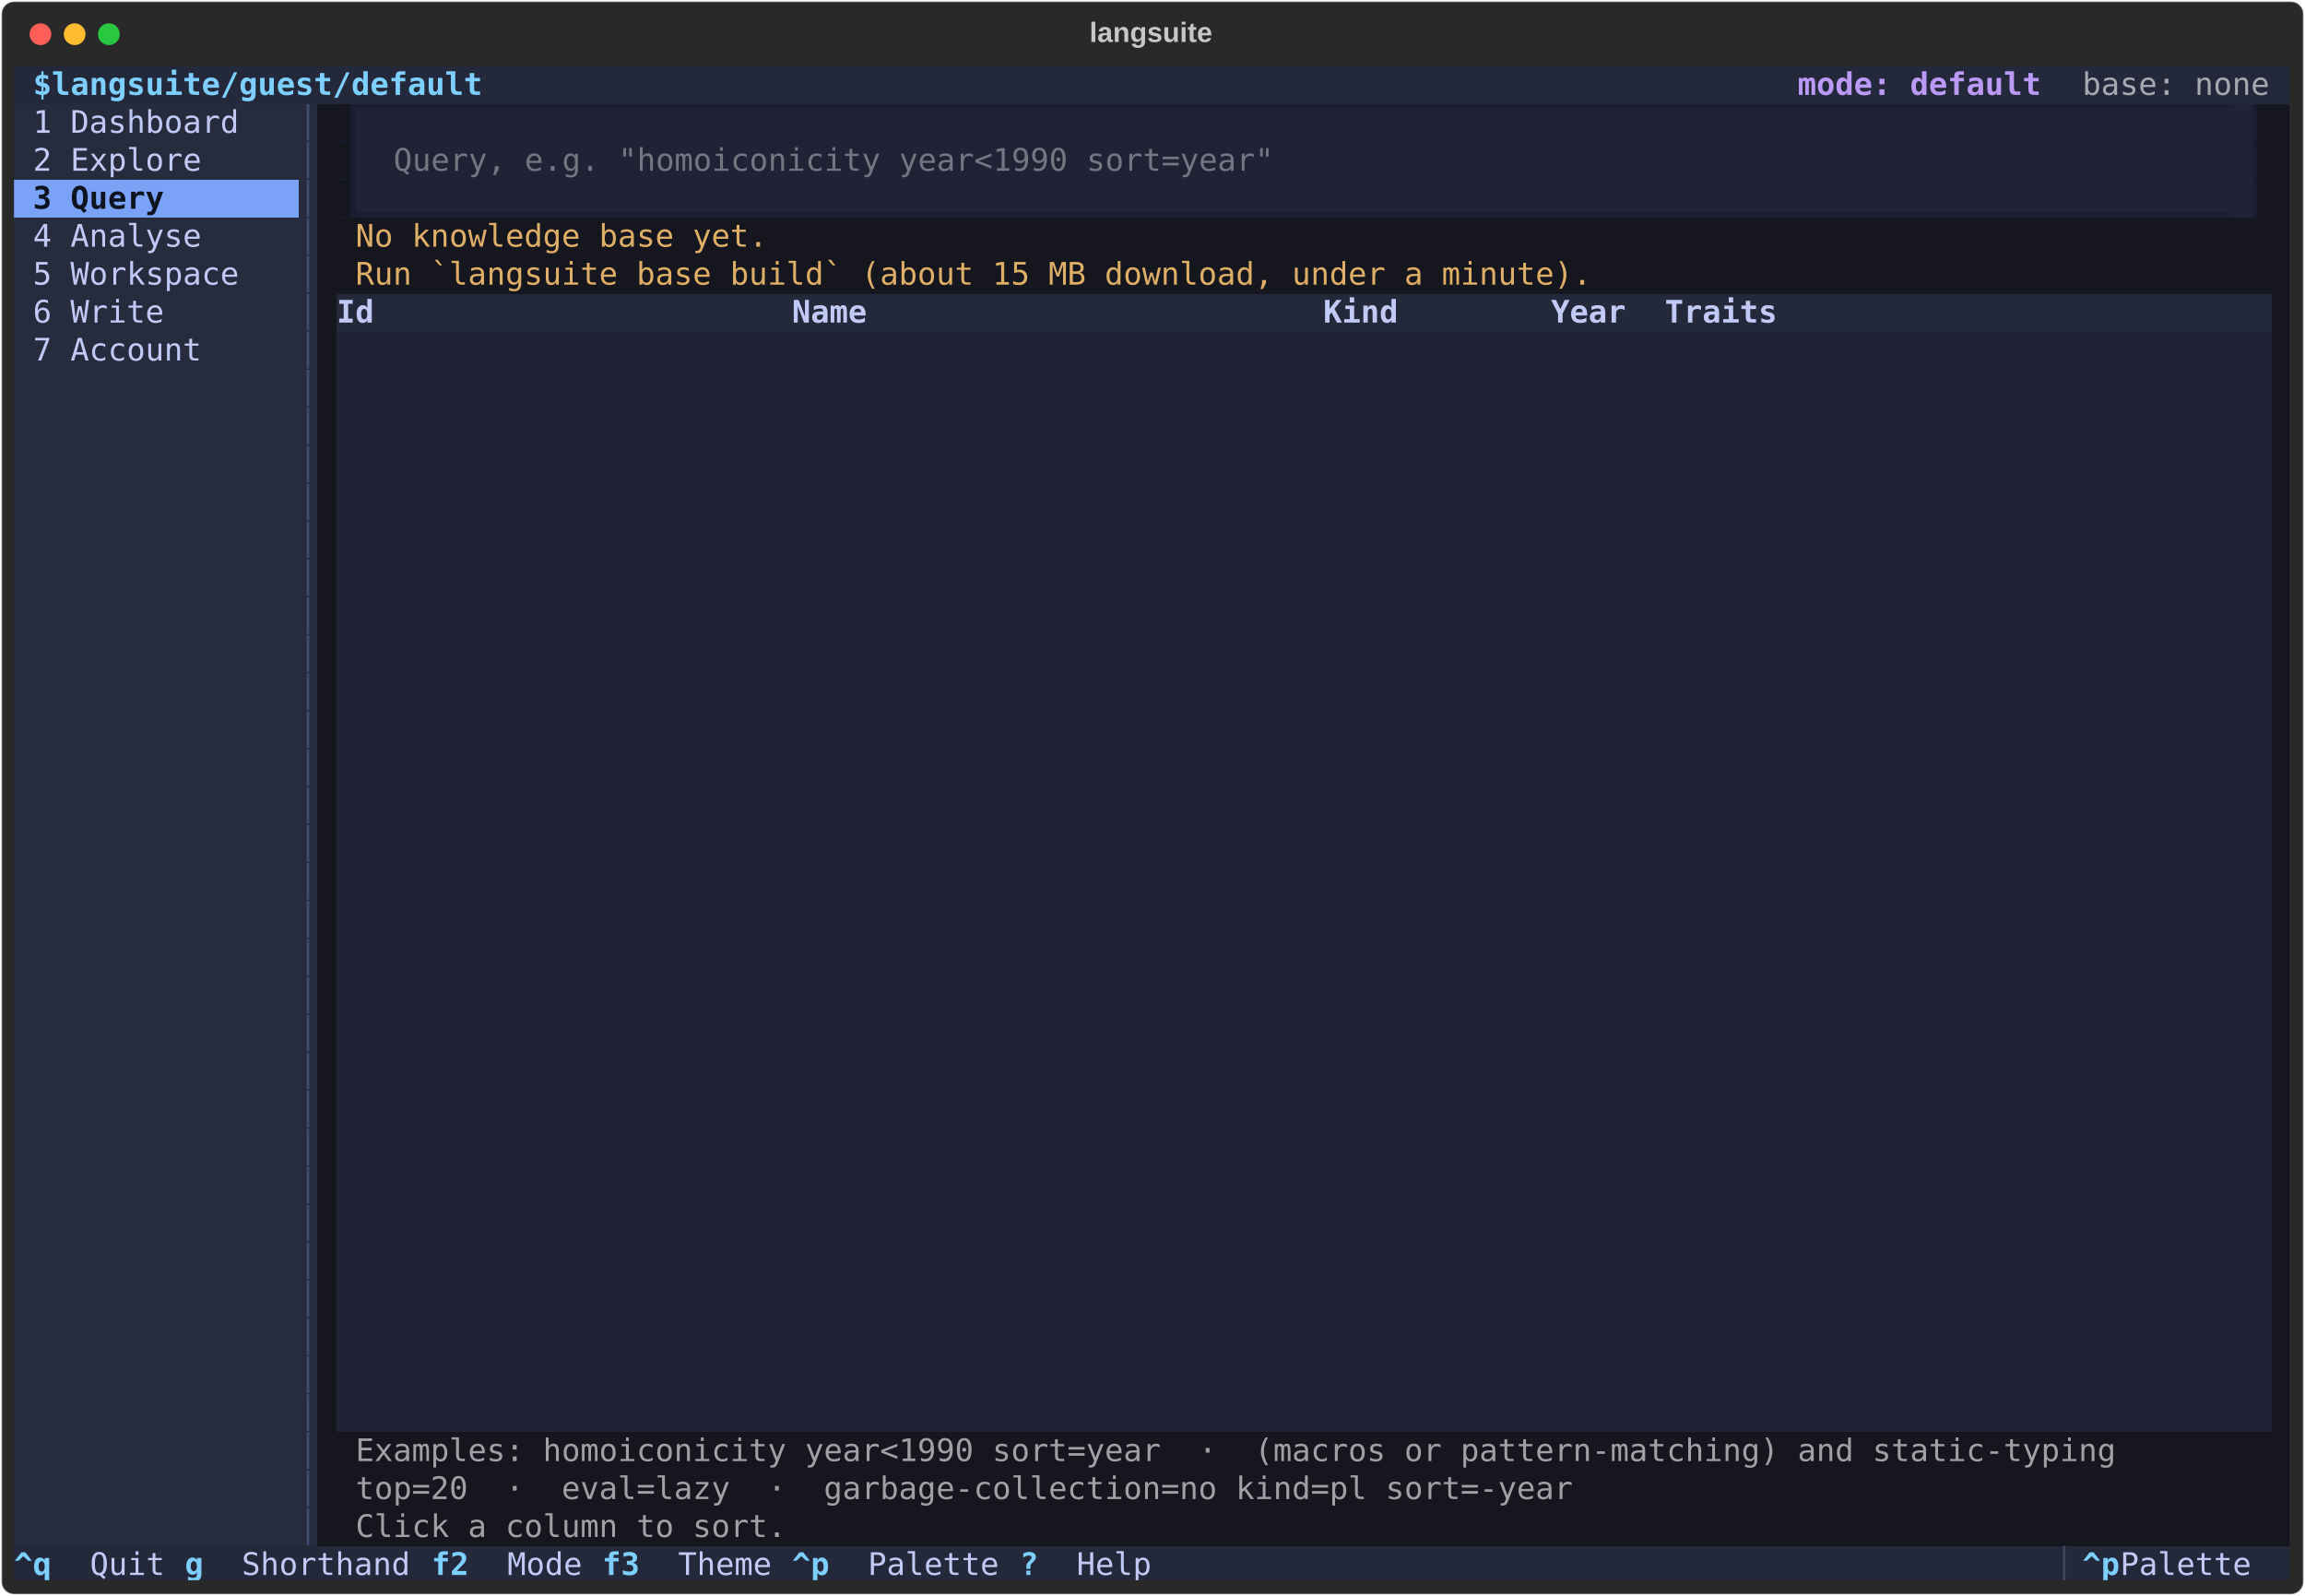
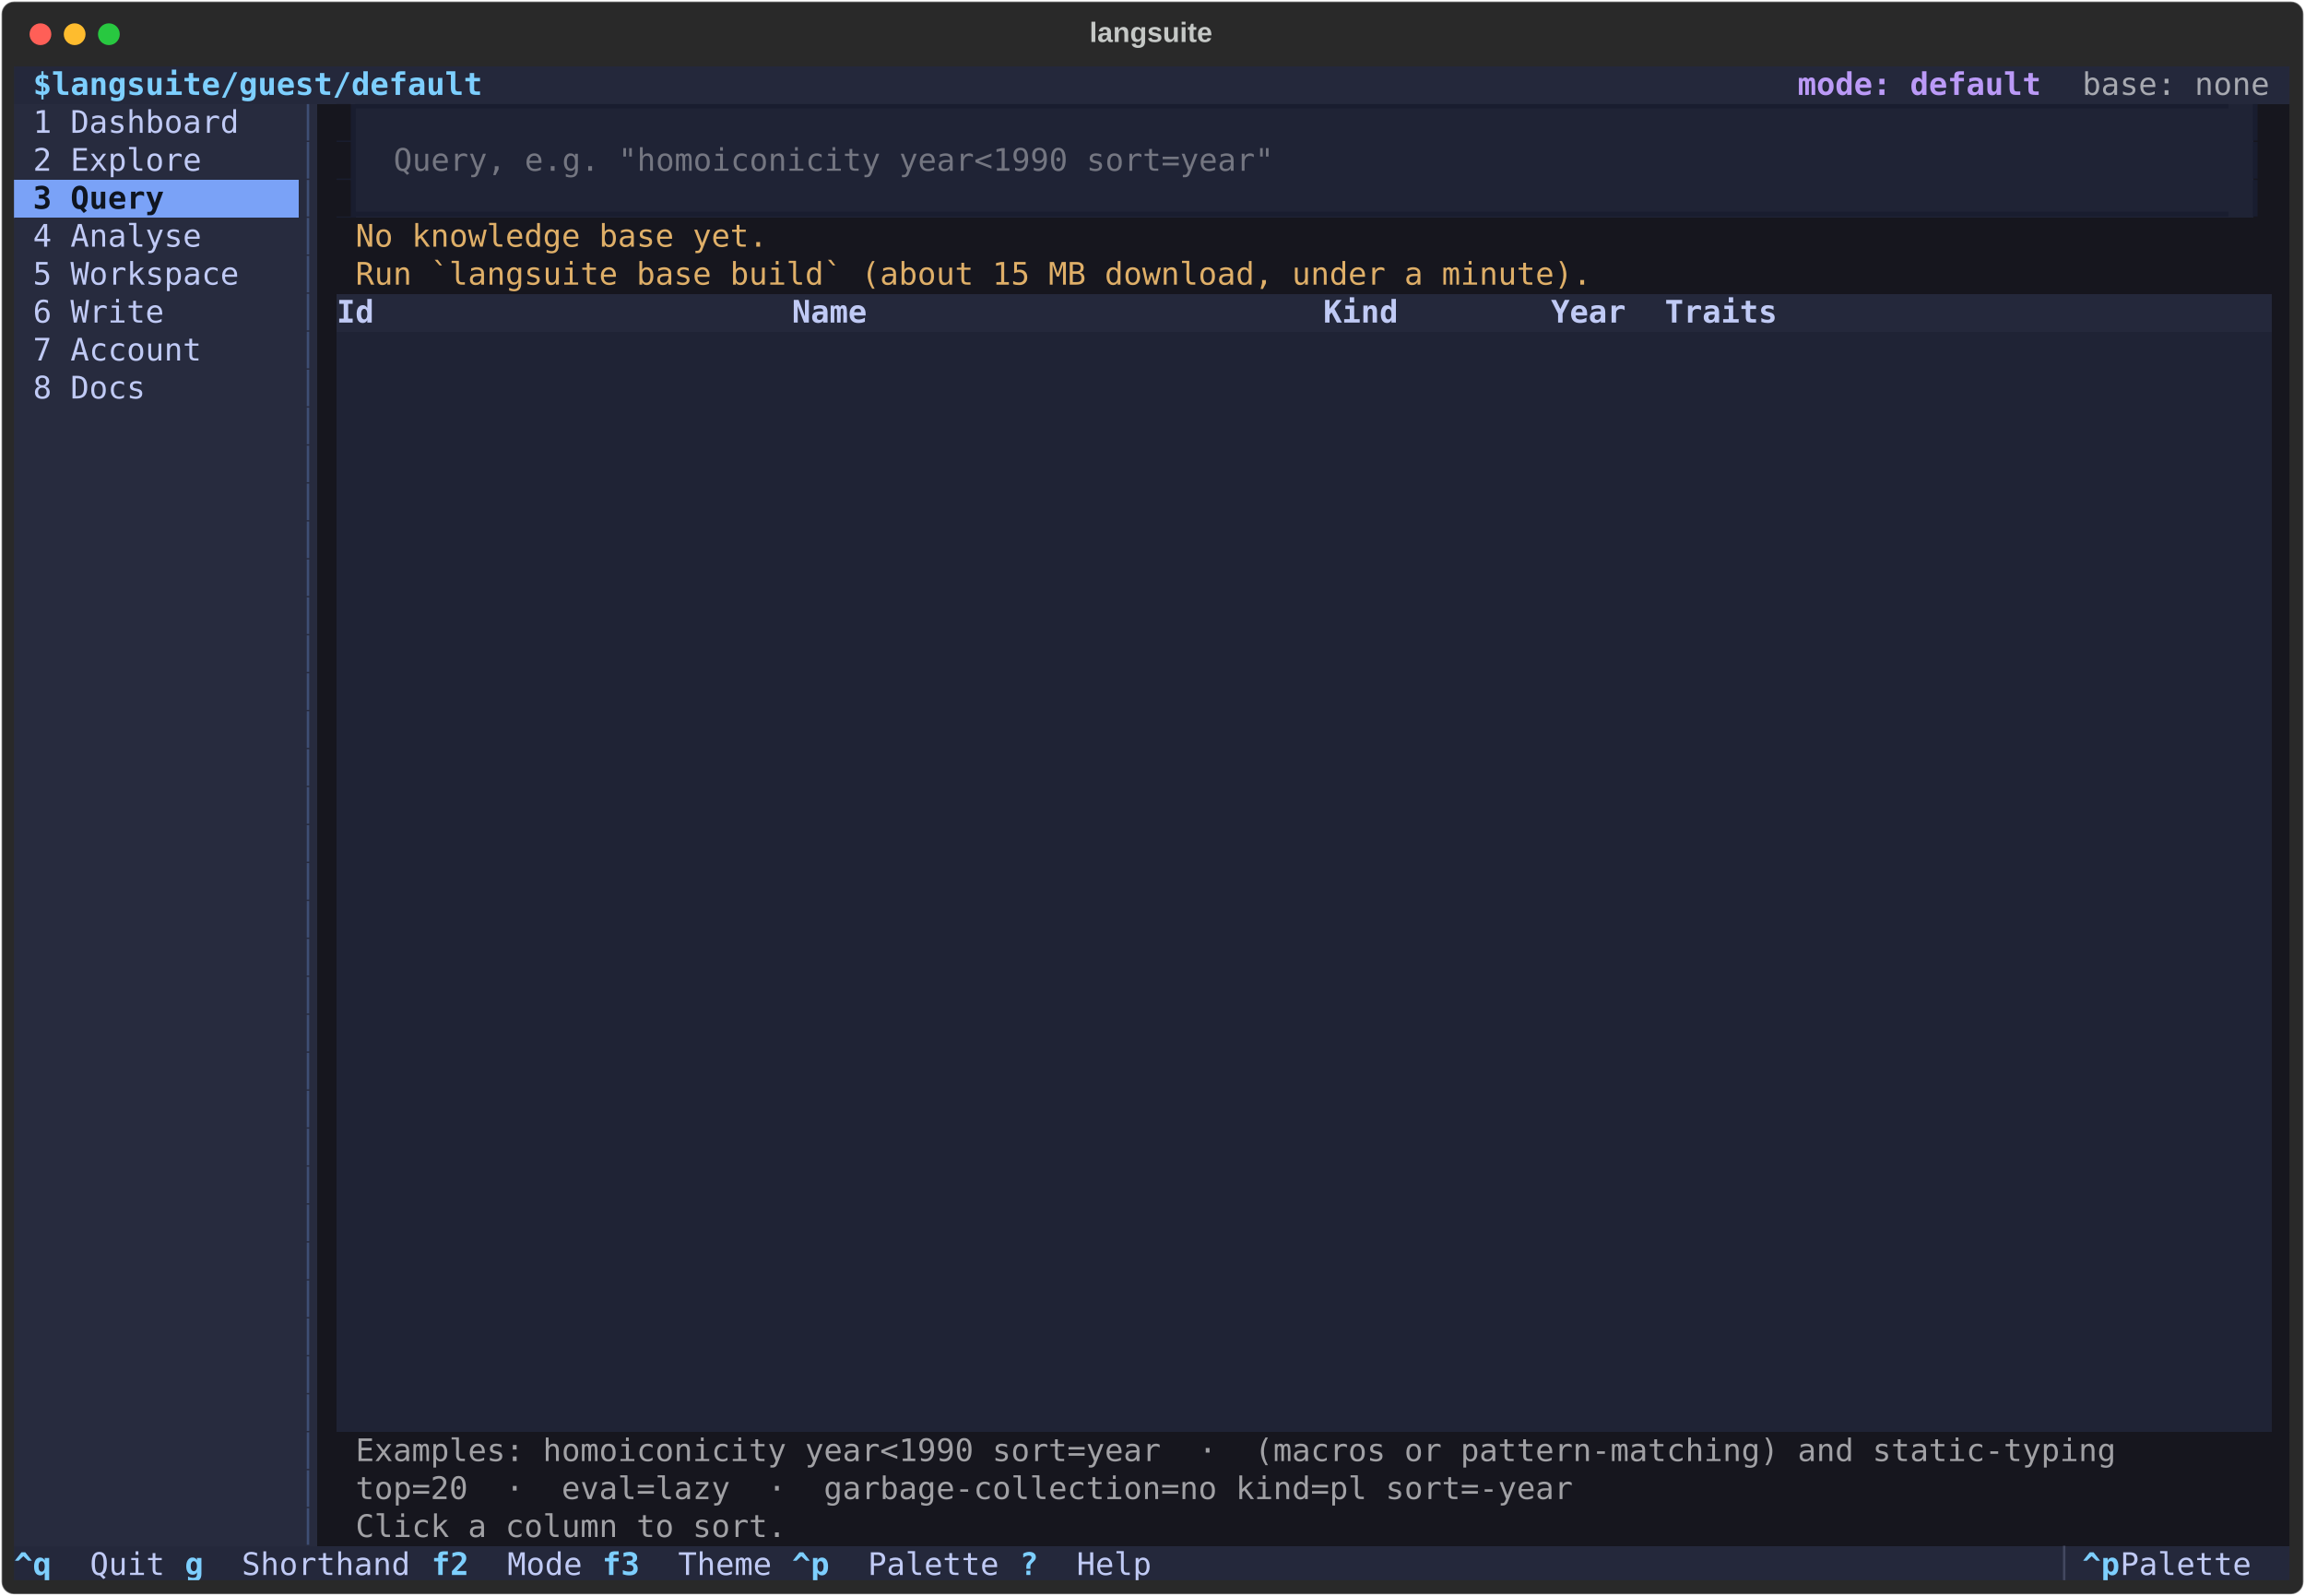
<svg xmlns="http://www.w3.org/2000/svg" class="rich-terminal" viewBox="0 0 1482 1026.0">
  <style>

    @font-face {
        font-family: "Fira Code";
        src: local("FiraCode-Regular"),
                url("https://cdnjs.cloudflare.com/ajax/libs/firacode/6.2.0/woff2/FiraCode-Regular.woff2") format("woff2"),
                url("https://cdnjs.cloudflare.com/ajax/libs/firacode/6.2.0/woff/FiraCode-Regular.woff") format("woff");
        font-style: normal;
        font-weight: 400;
    }
    @font-face {
        font-family: "Fira Code";
        src: local("FiraCode-Bold"),
                url("https://cdnjs.cloudflare.com/ajax/libs/firacode/6.2.0/woff2/FiraCode-Bold.woff2") format("woff2"),
                url("https://cdnjs.cloudflare.com/ajax/libs/firacode/6.2.0/woff/FiraCode-Bold.woff") format("woff");
        font-style: bold;
        font-weight: 700;
    }

    .terminal-matrix {
        font-family: Fira Code, monospace;
        font-size: 20px;
        line-height: 24.4px;
        font-variant-east-asian: full-width;
    }

    .terminal-title {
        font-size: 18px;
        font-weight: bold;
        font-family: arial;
    }

    .terminal-r1 { fill: #c5c8c6 }
.terminal-r2 { fill: #7dcfff;font-weight: bold }
.terminal-r3 { fill: #bb9af7;font-weight: bold }
.terminal-r4 { fill: #a7a9b0 }
.terminal-r5 { fill: #c0caf5 }
.terminal-r6 { fill: #3e4e74 }
.terminal-r7 { fill: #16161e }
.terminal-r8 { fill: #191d2f }
.terminal-r9 { fill: #747681 }
.terminal-r10 { fill: #0f1520;font-weight: bold }
.terminal-r11 { fill: #dfaf68 }
.terminal-r12 { fill: #c0caf5;font-weight: bold }
.terminal-r13 { fill: #a1a1a5 }
.terminal-r14 { fill: #434860 }
    </style>
  <defs>
    <clipPath id="terminal-clip-terminal">
      <rect x="0" y="0" width="1463.0" height="975.0" />
    </clipPath>
    <clipPath id="terminal-line-0">
      <rect x="0" y="1.5" width="1464" height="24.65" />
    </clipPath>
    <clipPath id="terminal-line-1">
      <rect x="0" y="25.9" width="1464" height="24.65" />
    </clipPath>
    <clipPath id="terminal-line-2">
      <rect x="0" y="50.3" width="1464" height="24.65" />
    </clipPath>
    <clipPath id="terminal-line-3">
      <rect x="0" y="74.7" width="1464" height="24.65" />
    </clipPath>
    <clipPath id="terminal-line-4">
      <rect x="0" y="99.1" width="1464" height="24.65" />
    </clipPath>
    <clipPath id="terminal-line-5">
      <rect x="0" y="123.5" width="1464" height="24.65" />
    </clipPath>
    <clipPath id="terminal-line-6">
      <rect x="0" y="147.9" width="1464" height="24.65" />
    </clipPath>
    <clipPath id="terminal-line-7">
      <rect x="0" y="172.3" width="1464" height="24.65" />
    </clipPath>
    <clipPath id="terminal-line-8">
      <rect x="0" y="196.7" width="1464" height="24.65" />
    </clipPath>
    <clipPath id="terminal-line-9">
      <rect x="0" y="221.1" width="1464" height="24.65" />
    </clipPath>
    <clipPath id="terminal-line-10">
      <rect x="0" y="245.5" width="1464" height="24.65" />
    </clipPath>
    <clipPath id="terminal-line-11">
      <rect x="0" y="269.9" width="1464" height="24.65" />
    </clipPath>
    <clipPath id="terminal-line-12">
      <rect x="0" y="294.3" width="1464" height="24.65" />
    </clipPath>
    <clipPath id="terminal-line-13">
      <rect x="0" y="318.7" width="1464" height="24.65" />
    </clipPath>
    <clipPath id="terminal-line-14">
      <rect x="0" y="343.1" width="1464" height="24.65" />
    </clipPath>
    <clipPath id="terminal-line-15">
      <rect x="0" y="367.5" width="1464" height="24.65" />
    </clipPath>
    <clipPath id="terminal-line-16">
      <rect x="0" y="391.9" width="1464" height="24.65" />
    </clipPath>
    <clipPath id="terminal-line-17">
      <rect x="0" y="416.3" width="1464" height="24.65" />
    </clipPath>
    <clipPath id="terminal-line-18">
      <rect x="0" y="440.7" width="1464" height="24.65" />
    </clipPath>
    <clipPath id="terminal-line-19">
      <rect x="0" y="465.1" width="1464" height="24.65" />
    </clipPath>
    <clipPath id="terminal-line-20">
      <rect x="0" y="489.5" width="1464" height="24.65" />
    </clipPath>
    <clipPath id="terminal-line-21">
      <rect x="0" y="513.9" width="1464" height="24.65" />
    </clipPath>
    <clipPath id="terminal-line-22">
      <rect x="0" y="538.3" width="1464" height="24.65" />
    </clipPath>
    <clipPath id="terminal-line-23">
      <rect x="0" y="562.7" width="1464" height="24.65" />
    </clipPath>
    <clipPath id="terminal-line-24">
      <rect x="0" y="587.1" width="1464" height="24.65" />
    </clipPath>
    <clipPath id="terminal-line-25">
      <rect x="0" y="611.5" width="1464" height="24.65" />
    </clipPath>
    <clipPath id="terminal-line-26">
      <rect x="0" y="635.9" width="1464" height="24.65" />
    </clipPath>
    <clipPath id="terminal-line-27">
      <rect x="0" y="660.3" width="1464" height="24.65" />
    </clipPath>
    <clipPath id="terminal-line-28">
      <rect x="0" y="684.7" width="1464" height="24.65" />
    </clipPath>
    <clipPath id="terminal-line-29">
      <rect x="0" y="709.1" width="1464" height="24.65" />
    </clipPath>
    <clipPath id="terminal-line-30">
      <rect x="0" y="733.5" width="1464" height="24.65" />
    </clipPath>
    <clipPath id="terminal-line-31">
      <rect x="0" y="757.9" width="1464" height="24.65" />
    </clipPath>
    <clipPath id="terminal-line-32">
      <rect x="0" y="782.3" width="1464" height="24.65" />
    </clipPath>
    <clipPath id="terminal-line-33">
      <rect x="0" y="806.7" width="1464" height="24.65" />
    </clipPath>
    <clipPath id="terminal-line-34">
      <rect x="0" y="831.1" width="1464" height="24.65" />
    </clipPath>
    <clipPath id="terminal-line-35">
      <rect x="0" y="855.5" width="1464" height="24.65" />
    </clipPath>
    <clipPath id="terminal-line-36">
      <rect x="0" y="879.9" width="1464" height="24.65" />
    </clipPath>
    <clipPath id="terminal-line-37">
      <rect x="0" y="904.3" width="1464" height="24.65" />
    </clipPath>
    <clipPath id="terminal-line-38">
      <rect x="0" y="928.7" width="1464" height="24.65" />
    </clipPath>
  </defs>
  <rect fill="#292929" stroke="rgba(255,255,255,0.35)" stroke-width="1" x="1" y="1" width="1480" height="1024" rx="8" />
  <text class="terminal-title" fill="#c5c8c6" text-anchor="middle" x="740" y="27">langsuite</text>
  <g transform="translate(26,22)">
    <circle cx="0" cy="0" r="7" fill="#ff5f57" />
    <circle cx="22" cy="0" r="7" fill="#febc2e" />
    <circle cx="44" cy="0" r="7" fill="#28c840" />
  </g>
  <g transform="translate(9, 41)" clip-path="url(#terminal-clip-terminal)">
    <rect fill="#24283b" x="0" y="1.5" width="12.2" height="24.65" shape-rendering="crispEdges" />
    <rect fill="#24283b" x="12.2" y="1.5" width="292.8" height="24.65" shape-rendering="crispEdges" />
    <rect fill="#24283b" x="305" y="1.5" width="841.8" height="24.65" shape-rendering="crispEdges" />
    <rect fill="#24283b" x="1146.8" y="1.5" width="158.6" height="24.65" shape-rendering="crispEdges" />
    <rect fill="#24283b" x="1305.4" y="1.5" width="24.4" height="24.65" shape-rendering="crispEdges" />
    <rect fill="#24283b" x="1329.8" y="1.5" width="122" height="24.65" shape-rendering="crispEdges" />
    <rect fill="#24283b" x="1451.8" y="1.5" width="12.2" height="24.65" shape-rendering="crispEdges" />
    <rect fill="#272b3e" x="0" y="25.9" width="12.2" height="24.65" shape-rendering="crispEdges" />
    <rect fill="#272b3e" x="12.2" y="25.9" width="134.2" height="24.65" shape-rendering="crispEdges" />
    <rect fill="#272b3e" x="146.4" y="25.9" width="36.6" height="24.65" shape-rendering="crispEdges" />
    <rect fill="#272b3e" x="183" y="25.9" width="12.2" height="24.65" shape-rendering="crispEdges" />
    <rect fill="#16161e" x="195.2" y="25.9" width="12.2" height="24.65" shape-rendering="crispEdges" />
    <rect fill="#191d2f" x="207.4" y="25.9" width="12.2" height="24.65" shape-rendering="crispEdges" />
    <rect fill="#1f2335" x="219.6" y="25.9" width="1220" height="24.65" shape-rendering="crispEdges" />
    <rect fill="#16161e" x="1439.6" y="25.9" width="12.2" height="24.65" shape-rendering="crispEdges" />
    <rect fill="#16161e" x="1451.8" y="25.9" width="12.2" height="24.65" shape-rendering="crispEdges" />
    <rect fill="#272b3e" x="0" y="50.3" width="12.2" height="24.65" shape-rendering="crispEdges" />
    <rect fill="#272b3e" x="12.2" y="50.3" width="109.8" height="24.65" shape-rendering="crispEdges" />
    <rect fill="#272b3e" x="122" y="50.3" width="61" height="24.65" shape-rendering="crispEdges" />
    <rect fill="#272b3e" x="183" y="50.3" width="12.2" height="24.65" shape-rendering="crispEdges" />
    <rect fill="#16161e" x="195.2" y="50.3" width="12.2" height="24.65" shape-rendering="crispEdges" />
    <rect fill="#191d2f" x="207.4" y="50.3" width="12.2" height="24.65" shape-rendering="crispEdges" />
    <rect fill="#1f2335" x="219.6" y="50.3" width="24.4" height="24.65" shape-rendering="crispEdges" />
    <rect fill="#1f2335" x="244" y="50.3" width="573.4" height="24.65" shape-rendering="crispEdges" />
    <rect fill="#1f2335" x="817.4" y="50.3" width="597.8" height="24.65" shape-rendering="crispEdges" />
    <rect fill="#1f2335" x="1415.2" y="50.3" width="24.4" height="24.65" shape-rendering="crispEdges" />
    <rect fill="#16161e" x="1439.6" y="50.3" width="12.2" height="24.65" shape-rendering="crispEdges" />
    <rect fill="#16161e" x="1451.8" y="50.3" width="12.2" height="24.65" shape-rendering="crispEdges" />
    <rect fill="#7aa2f7" x="0" y="74.7" width="12.2" height="24.65" shape-rendering="crispEdges" />
    <rect fill="#7aa2f7" x="12.2" y="74.7" width="85.4" height="24.65" shape-rendering="crispEdges" />
    <rect fill="#7aa2f7" x="97.6" y="74.7" width="85.4" height="24.65" shape-rendering="crispEdges" />
    <rect fill="#272b3e" x="183" y="74.7" width="12.2" height="24.65" shape-rendering="crispEdges" />
    <rect fill="#16161e" x="195.2" y="74.7" width="12.2" height="24.65" shape-rendering="crispEdges" />
    <rect fill="#191d2f" x="207.4" y="74.7" width="12.2" height="24.65" shape-rendering="crispEdges" />
    <rect fill="#1f2335" x="219.6" y="74.7" width="1220" height="24.65" shape-rendering="crispEdges" />
    <rect fill="#16161e" x="1439.6" y="74.7" width="12.2" height="24.65" shape-rendering="crispEdges" />
    <rect fill="#16161e" x="1451.8" y="74.7" width="12.2" height="24.65" shape-rendering="crispEdges" />
    <rect fill="#272b3e" x="0" y="99.1" width="12.2" height="24.65" shape-rendering="crispEdges" />
    <rect fill="#272b3e" x="12.2" y="99.1" width="109.8" height="24.65" shape-rendering="crispEdges" />
    <rect fill="#272b3e" x="122" y="99.1" width="61" height="24.65" shape-rendering="crispEdges" />
    <rect fill="#272b3e" x="183" y="99.1" width="12.2" height="24.65" shape-rendering="crispEdges" />
    <rect fill="#16161e" x="195.2" y="99.1" width="24.4" height="24.65" shape-rendering="crispEdges" />
    <rect fill="#16161e" x="219.6" y="99.1" width="268.4" height="24.65" shape-rendering="crispEdges" />
    <rect fill="#16161e" x="488" y="99.1" width="976" height="24.65" shape-rendering="crispEdges" />
    <rect fill="#272b3e" x="0" y="123.5" width="12.2" height="24.65" shape-rendering="crispEdges" />
    <rect fill="#272b3e" x="12.2" y="123.5" width="134.2" height="24.65" shape-rendering="crispEdges" />
    <rect fill="#272b3e" x="146.4" y="123.5" width="36.6" height="24.65" shape-rendering="crispEdges" />
    <rect fill="#272b3e" x="183" y="123.5" width="12.2" height="24.65" shape-rendering="crispEdges" />
    <rect fill="#16161e" x="195.2" y="123.5" width="24.4" height="24.65" shape-rendering="crispEdges" />
    <rect fill="#16161e" x="219.6" y="123.5" width="805.2" height="24.65" shape-rendering="crispEdges" />
    <rect fill="#16161e" x="1024.8" y="123.5" width="439.2" height="24.65" shape-rendering="crispEdges" />
    <rect fill="#272b3e" x="0" y="147.9" width="12.2" height="24.65" shape-rendering="crispEdges" />
    <rect fill="#272b3e" x="12.2" y="147.9" width="85.4" height="24.65" shape-rendering="crispEdges" />
    <rect fill="#272b3e" x="97.6" y="147.9" width="85.4" height="24.65" shape-rendering="crispEdges" />
    <rect fill="#272b3e" x="183" y="147.9" width="12.2" height="24.65" shape-rendering="crispEdges" />
    <rect fill="#16161e" x="195.2" y="147.9" width="12.2" height="24.65" shape-rendering="crispEdges" />
    <rect fill="#24283b" x="207.4" y="147.9" width="292.8" height="24.65" shape-rendering="crispEdges" />
    <rect fill="#24283b" x="500.2" y="147.9" width="341.6" height="24.65" shape-rendering="crispEdges" />
    <rect fill="#24283b" x="841.8" y="147.9" width="146.4" height="24.65" shape-rendering="crispEdges" />
    <rect fill="#24283b" x="988.2" y="147.9" width="73.2" height="24.65" shape-rendering="crispEdges" />
    <rect fill="#24283b" x="1061.4" y="147.9" width="97.6" height="24.65" shape-rendering="crispEdges" />
    <rect fill="#24283b" x="1159" y="147.9" width="292.8" height="24.65" shape-rendering="crispEdges" />
    <rect fill="#16161e" x="1451.8" y="147.9" width="12.2" height="24.65" shape-rendering="crispEdges" />
    <rect fill="#272b3e" x="0" y="172.3" width="12.2" height="24.65" shape-rendering="crispEdges" />
    <rect fill="#272b3e" x="12.2" y="172.3" width="109.8" height="24.65" shape-rendering="crispEdges" />
    <rect fill="#272b3e" x="122" y="172.3" width="61" height="24.65" shape-rendering="crispEdges" />
    <rect fill="#272b3e" x="183" y="172.3" width="12.2" height="24.65" shape-rendering="crispEdges" />
    <rect fill="#16161e" x="195.2" y="172.3" width="12.2" height="24.65" shape-rendering="crispEdges" />
    <rect fill="#1f2335" x="207.4" y="172.3" width="1244.4" height="24.65" shape-rendering="crispEdges" />
    <rect fill="#16161e" x="1451.8" y="172.3" width="12.2" height="24.65" shape-rendering="crispEdges" />
-     <rect fill="#272b3e" x="0" y="196.7" width="183" height="24.65" shape-rendering="crispEdges" />
+     <rect fill="#272b3e" x="0" y="196.7" width="12.2" height="24.65" shape-rendering="crispEdges" />
+     <rect fill="#272b3e" x="12.2" y="196.7" width="73.2" height="24.65" shape-rendering="crispEdges" />
+     <rect fill="#272b3e" x="85.4" y="196.7" width="97.6" height="24.65" shape-rendering="crispEdges" />
    <rect fill="#272b3e" x="183" y="196.7" width="12.2" height="24.65" shape-rendering="crispEdges" />
    <rect fill="#16161e" x="195.2" y="196.7" width="12.2" height="24.65" shape-rendering="crispEdges" />
    <rect fill="#1f2335" x="207.4" y="196.7" width="1244.4" height="24.65" shape-rendering="crispEdges" />
    <rect fill="#16161e" x="1451.8" y="196.7" width="12.2" height="24.65" shape-rendering="crispEdges" />
    <rect fill="#272b3e" x="0" y="221.1" width="183" height="24.65" shape-rendering="crispEdges" />
    <rect fill="#272b3e" x="183" y="221.1" width="12.2" height="24.65" shape-rendering="crispEdges" />
    <rect fill="#16161e" x="195.2" y="221.1" width="12.2" height="24.65" shape-rendering="crispEdges" />
    <rect fill="#1f2335" x="207.4" y="221.1" width="1244.4" height="24.65" shape-rendering="crispEdges" />
    <rect fill="#16161e" x="1451.8" y="221.1" width="12.2" height="24.65" shape-rendering="crispEdges" />
    <rect fill="#272b3e" x="0" y="245.5" width="183" height="24.65" shape-rendering="crispEdges" />
    <rect fill="#272b3e" x="183" y="245.5" width="12.2" height="24.65" shape-rendering="crispEdges" />
    <rect fill="#16161e" x="195.2" y="245.5" width="12.2" height="24.65" shape-rendering="crispEdges" />
    <rect fill="#1f2335" x="207.4" y="245.5" width="1244.4" height="24.65" shape-rendering="crispEdges" />
    <rect fill="#16161e" x="1451.8" y="245.5" width="12.2" height="24.65" shape-rendering="crispEdges" />
    <rect fill="#272b3e" x="0" y="269.9" width="183" height="24.65" shape-rendering="crispEdges" />
    <rect fill="#272b3e" x="183" y="269.9" width="12.2" height="24.65" shape-rendering="crispEdges" />
    <rect fill="#16161e" x="195.2" y="269.9" width="12.2" height="24.65" shape-rendering="crispEdges" />
    <rect fill="#1f2335" x="207.4" y="269.9" width="1244.4" height="24.65" shape-rendering="crispEdges" />
    <rect fill="#16161e" x="1451.8" y="269.9" width="12.2" height="24.65" shape-rendering="crispEdges" />
    <rect fill="#272b3e" x="0" y="294.3" width="183" height="24.65" shape-rendering="crispEdges" />
    <rect fill="#272b3e" x="183" y="294.3" width="12.2" height="24.65" shape-rendering="crispEdges" />
    <rect fill="#16161e" x="195.2" y="294.3" width="12.2" height="24.65" shape-rendering="crispEdges" />
    <rect fill="#1f2335" x="207.4" y="294.3" width="1244.4" height="24.65" shape-rendering="crispEdges" />
    <rect fill="#16161e" x="1451.8" y="294.3" width="12.2" height="24.65" shape-rendering="crispEdges" />
    <rect fill="#272b3e" x="0" y="318.7" width="183" height="24.65" shape-rendering="crispEdges" />
    <rect fill="#272b3e" x="183" y="318.7" width="12.2" height="24.65" shape-rendering="crispEdges" />
    <rect fill="#16161e" x="195.2" y="318.7" width="12.2" height="24.65" shape-rendering="crispEdges" />
    <rect fill="#1f2335" x="207.4" y="318.7" width="1244.4" height="24.65" shape-rendering="crispEdges" />
    <rect fill="#16161e" x="1451.8" y="318.7" width="12.2" height="24.65" shape-rendering="crispEdges" />
    <rect fill="#272b3e" x="0" y="343.1" width="183" height="24.65" shape-rendering="crispEdges" />
    <rect fill="#272b3e" x="183" y="343.1" width="12.2" height="24.65" shape-rendering="crispEdges" />
    <rect fill="#16161e" x="195.2" y="343.1" width="12.2" height="24.65" shape-rendering="crispEdges" />
    <rect fill="#1f2335" x="207.4" y="343.1" width="1244.4" height="24.65" shape-rendering="crispEdges" />
    <rect fill="#16161e" x="1451.8" y="343.1" width="12.2" height="24.65" shape-rendering="crispEdges" />
    <rect fill="#272b3e" x="0" y="367.5" width="183" height="24.65" shape-rendering="crispEdges" />
    <rect fill="#272b3e" x="183" y="367.5" width="12.2" height="24.65" shape-rendering="crispEdges" />
    <rect fill="#16161e" x="195.2" y="367.5" width="12.2" height="24.65" shape-rendering="crispEdges" />
    <rect fill="#1f2335" x="207.4" y="367.5" width="1244.4" height="24.65" shape-rendering="crispEdges" />
    <rect fill="#16161e" x="1451.8" y="367.5" width="12.2" height="24.65" shape-rendering="crispEdges" />
    <rect fill="#272b3e" x="0" y="391.9" width="183" height="24.65" shape-rendering="crispEdges" />
    <rect fill="#272b3e" x="183" y="391.9" width="12.2" height="24.65" shape-rendering="crispEdges" />
    <rect fill="#16161e" x="195.2" y="391.9" width="12.2" height="24.65" shape-rendering="crispEdges" />
    <rect fill="#1f2335" x="207.4" y="391.9" width="1244.4" height="24.65" shape-rendering="crispEdges" />
    <rect fill="#16161e" x="1451.8" y="391.9" width="12.2" height="24.65" shape-rendering="crispEdges" />
    <rect fill="#272b3e" x="0" y="416.3" width="183" height="24.65" shape-rendering="crispEdges" />
    <rect fill="#272b3e" x="183" y="416.3" width="12.2" height="24.65" shape-rendering="crispEdges" />
    <rect fill="#16161e" x="195.2" y="416.3" width="12.2" height="24.65" shape-rendering="crispEdges" />
    <rect fill="#1f2335" x="207.4" y="416.3" width="1244.4" height="24.65" shape-rendering="crispEdges" />
    <rect fill="#16161e" x="1451.8" y="416.3" width="12.2" height="24.65" shape-rendering="crispEdges" />
    <rect fill="#272b3e" x="0" y="440.7" width="183" height="24.65" shape-rendering="crispEdges" />
    <rect fill="#272b3e" x="183" y="440.7" width="12.2" height="24.65" shape-rendering="crispEdges" />
    <rect fill="#16161e" x="195.2" y="440.7" width="12.2" height="24.65" shape-rendering="crispEdges" />
    <rect fill="#1f2335" x="207.4" y="440.7" width="1244.4" height="24.65" shape-rendering="crispEdges" />
    <rect fill="#16161e" x="1451.8" y="440.7" width="12.2" height="24.65" shape-rendering="crispEdges" />
    <rect fill="#272b3e" x="0" y="465.1" width="183" height="24.65" shape-rendering="crispEdges" />
    <rect fill="#272b3e" x="183" y="465.1" width="12.2" height="24.65" shape-rendering="crispEdges" />
    <rect fill="#16161e" x="195.2" y="465.1" width="12.2" height="24.65" shape-rendering="crispEdges" />
    <rect fill="#1f2335" x="207.4" y="465.1" width="1244.4" height="24.65" shape-rendering="crispEdges" />
    <rect fill="#16161e" x="1451.8" y="465.1" width="12.2" height="24.65" shape-rendering="crispEdges" />
    <rect fill="#272b3e" x="0" y="489.5" width="183" height="24.65" shape-rendering="crispEdges" />
    <rect fill="#272b3e" x="183" y="489.5" width="12.2" height="24.65" shape-rendering="crispEdges" />
    <rect fill="#16161e" x="195.2" y="489.5" width="12.2" height="24.65" shape-rendering="crispEdges" />
    <rect fill="#1f2335" x="207.4" y="489.5" width="1244.4" height="24.65" shape-rendering="crispEdges" />
    <rect fill="#16161e" x="1451.8" y="489.5" width="12.2" height="24.65" shape-rendering="crispEdges" />
    <rect fill="#272b3e" x="0" y="513.9" width="183" height="24.65" shape-rendering="crispEdges" />
    <rect fill="#272b3e" x="183" y="513.9" width="12.2" height="24.65" shape-rendering="crispEdges" />
    <rect fill="#16161e" x="195.2" y="513.9" width="12.2" height="24.65" shape-rendering="crispEdges" />
    <rect fill="#1f2335" x="207.4" y="513.9" width="1244.4" height="24.65" shape-rendering="crispEdges" />
    <rect fill="#16161e" x="1451.8" y="513.9" width="12.2" height="24.65" shape-rendering="crispEdges" />
    <rect fill="#272b3e" x="0" y="538.3" width="183" height="24.65" shape-rendering="crispEdges" />
    <rect fill="#272b3e" x="183" y="538.3" width="12.2" height="24.65" shape-rendering="crispEdges" />
    <rect fill="#16161e" x="195.2" y="538.3" width="12.2" height="24.65" shape-rendering="crispEdges" />
    <rect fill="#1f2335" x="207.4" y="538.3" width="1244.4" height="24.65" shape-rendering="crispEdges" />
    <rect fill="#16161e" x="1451.8" y="538.3" width="12.2" height="24.65" shape-rendering="crispEdges" />
    <rect fill="#272b3e" x="0" y="562.7" width="183" height="24.65" shape-rendering="crispEdges" />
    <rect fill="#272b3e" x="183" y="562.7" width="12.2" height="24.65" shape-rendering="crispEdges" />
    <rect fill="#16161e" x="195.2" y="562.7" width="12.2" height="24.65" shape-rendering="crispEdges" />
    <rect fill="#1f2335" x="207.4" y="562.7" width="1244.4" height="24.65" shape-rendering="crispEdges" />
    <rect fill="#16161e" x="1451.8" y="562.7" width="12.2" height="24.65" shape-rendering="crispEdges" />
    <rect fill="#272b3e" x="0" y="587.1" width="183" height="24.65" shape-rendering="crispEdges" />
    <rect fill="#272b3e" x="183" y="587.1" width="12.2" height="24.65" shape-rendering="crispEdges" />
    <rect fill="#16161e" x="195.2" y="587.1" width="12.2" height="24.65" shape-rendering="crispEdges" />
    <rect fill="#1f2335" x="207.4" y="587.1" width="1244.4" height="24.65" shape-rendering="crispEdges" />
    <rect fill="#16161e" x="1451.8" y="587.1" width="12.2" height="24.65" shape-rendering="crispEdges" />
    <rect fill="#272b3e" x="0" y="611.5" width="183" height="24.65" shape-rendering="crispEdges" />
    <rect fill="#272b3e" x="183" y="611.5" width="12.2" height="24.65" shape-rendering="crispEdges" />
    <rect fill="#16161e" x="195.2" y="611.5" width="12.2" height="24.65" shape-rendering="crispEdges" />
    <rect fill="#1f2335" x="207.4" y="611.5" width="1244.4" height="24.65" shape-rendering="crispEdges" />
    <rect fill="#16161e" x="1451.8" y="611.5" width="12.2" height="24.65" shape-rendering="crispEdges" />
    <rect fill="#272b3e" x="0" y="635.9" width="183" height="24.65" shape-rendering="crispEdges" />
    <rect fill="#272b3e" x="183" y="635.9" width="12.2" height="24.65" shape-rendering="crispEdges" />
    <rect fill="#16161e" x="195.2" y="635.9" width="12.2" height="24.65" shape-rendering="crispEdges" />
    <rect fill="#1f2335" x="207.4" y="635.9" width="1244.4" height="24.65" shape-rendering="crispEdges" />
    <rect fill="#16161e" x="1451.8" y="635.9" width="12.2" height="24.65" shape-rendering="crispEdges" />
    <rect fill="#272b3e" x="0" y="660.3" width="183" height="24.65" shape-rendering="crispEdges" />
    <rect fill="#272b3e" x="183" y="660.3" width="12.2" height="24.65" shape-rendering="crispEdges" />
    <rect fill="#16161e" x="195.2" y="660.3" width="12.2" height="24.65" shape-rendering="crispEdges" />
    <rect fill="#1f2335" x="207.4" y="660.3" width="1244.4" height="24.65" shape-rendering="crispEdges" />
    <rect fill="#16161e" x="1451.8" y="660.3" width="12.2" height="24.65" shape-rendering="crispEdges" />
    <rect fill="#272b3e" x="0" y="684.7" width="183" height="24.65" shape-rendering="crispEdges" />
    <rect fill="#272b3e" x="183" y="684.7" width="12.2" height="24.65" shape-rendering="crispEdges" />
    <rect fill="#16161e" x="195.2" y="684.7" width="12.2" height="24.65" shape-rendering="crispEdges" />
    <rect fill="#1f2335" x="207.4" y="684.7" width="1244.4" height="24.65" shape-rendering="crispEdges" />
    <rect fill="#16161e" x="1451.8" y="684.7" width="12.2" height="24.65" shape-rendering="crispEdges" />
    <rect fill="#272b3e" x="0" y="709.1" width="183" height="24.65" shape-rendering="crispEdges" />
    <rect fill="#272b3e" x="183" y="709.1" width="12.2" height="24.65" shape-rendering="crispEdges" />
    <rect fill="#16161e" x="195.2" y="709.1" width="12.2" height="24.65" shape-rendering="crispEdges" />
    <rect fill="#1f2335" x="207.4" y="709.1" width="1244.4" height="24.65" shape-rendering="crispEdges" />
    <rect fill="#16161e" x="1451.8" y="709.1" width="12.2" height="24.65" shape-rendering="crispEdges" />
    <rect fill="#272b3e" x="0" y="733.5" width="183" height="24.65" shape-rendering="crispEdges" />
    <rect fill="#272b3e" x="183" y="733.5" width="12.2" height="24.65" shape-rendering="crispEdges" />
    <rect fill="#16161e" x="195.2" y="733.5" width="12.2" height="24.65" shape-rendering="crispEdges" />
    <rect fill="#1f2335" x="207.4" y="733.5" width="1244.4" height="24.65" shape-rendering="crispEdges" />
    <rect fill="#16161e" x="1451.8" y="733.5" width="12.2" height="24.65" shape-rendering="crispEdges" />
    <rect fill="#272b3e" x="0" y="757.9" width="183" height="24.65" shape-rendering="crispEdges" />
    <rect fill="#272b3e" x="183" y="757.9" width="12.2" height="24.65" shape-rendering="crispEdges" />
    <rect fill="#16161e" x="195.2" y="757.9" width="12.2" height="24.65" shape-rendering="crispEdges" />
    <rect fill="#1f2335" x="207.4" y="757.9" width="1244.4" height="24.65" shape-rendering="crispEdges" />
    <rect fill="#16161e" x="1451.8" y="757.9" width="12.2" height="24.65" shape-rendering="crispEdges" />
    <rect fill="#272b3e" x="0" y="782.3" width="183" height="24.65" shape-rendering="crispEdges" />
    <rect fill="#272b3e" x="183" y="782.3" width="12.2" height="24.65" shape-rendering="crispEdges" />
    <rect fill="#16161e" x="195.2" y="782.3" width="12.2" height="24.65" shape-rendering="crispEdges" />
    <rect fill="#1f2335" x="207.4" y="782.3" width="1244.4" height="24.65" shape-rendering="crispEdges" />
    <rect fill="#16161e" x="1451.8" y="782.3" width="12.2" height="24.65" shape-rendering="crispEdges" />
    <rect fill="#272b3e" x="0" y="806.7" width="183" height="24.65" shape-rendering="crispEdges" />
    <rect fill="#272b3e" x="183" y="806.7" width="12.2" height="24.65" shape-rendering="crispEdges" />
    <rect fill="#16161e" x="195.2" y="806.7" width="12.2" height="24.65" shape-rendering="crispEdges" />
    <rect fill="#1f2335" x="207.4" y="806.7" width="1244.4" height="24.65" shape-rendering="crispEdges" />
    <rect fill="#16161e" x="1451.8" y="806.7" width="12.2" height="24.65" shape-rendering="crispEdges" />
    <rect fill="#272b3e" x="0" y="831.1" width="183" height="24.65" shape-rendering="crispEdges" />
    <rect fill="#272b3e" x="183" y="831.1" width="12.2" height="24.65" shape-rendering="crispEdges" />
    <rect fill="#16161e" x="195.2" y="831.1" width="12.2" height="24.65" shape-rendering="crispEdges" />
    <rect fill="#1f2335" x="207.4" y="831.1" width="1244.4" height="24.65" shape-rendering="crispEdges" />
    <rect fill="#16161e" x="1451.8" y="831.1" width="12.2" height="24.65" shape-rendering="crispEdges" />
    <rect fill="#272b3e" x="0" y="855.5" width="183" height="24.65" shape-rendering="crispEdges" />
    <rect fill="#272b3e" x="183" y="855.5" width="12.2" height="24.65" shape-rendering="crispEdges" />
    <rect fill="#16161e" x="195.2" y="855.5" width="12.2" height="24.65" shape-rendering="crispEdges" />
    <rect fill="#1f2335" x="207.4" y="855.5" width="1244.4" height="24.65" shape-rendering="crispEdges" />
    <rect fill="#16161e" x="1451.8" y="855.5" width="12.2" height="24.65" shape-rendering="crispEdges" />
    <rect fill="#272b3e" x="0" y="879.9" width="183" height="24.65" shape-rendering="crispEdges" />
    <rect fill="#272b3e" x="183" y="879.9" width="12.2" height="24.65" shape-rendering="crispEdges" />
    <rect fill="#16161e" x="195.2" y="879.9" width="24.4" height="24.65" shape-rendering="crispEdges" />
    <rect fill="#16161e" x="219.6" y="879.9" width="1146.8" height="24.65" shape-rendering="crispEdges" />
    <rect fill="#16161e" x="1366.4" y="879.9" width="97.6" height="24.65" shape-rendering="crispEdges" />
    <rect fill="#272b3e" x="0" y="904.3" width="183" height="24.65" shape-rendering="crispEdges" />
    <rect fill="#272b3e" x="183" y="904.3" width="12.2" height="24.65" shape-rendering="crispEdges" />
    <rect fill="#16161e" x="195.2" y="904.3" width="24.4" height="24.65" shape-rendering="crispEdges" />
    <rect fill="#16161e" x="219.6" y="904.3" width="793" height="24.65" shape-rendering="crispEdges" />
    <rect fill="#16161e" x="1012.6" y="904.3" width="451.4" height="24.65" shape-rendering="crispEdges" />
    <rect fill="#272b3e" x="0" y="928.7" width="183" height="24.65" shape-rendering="crispEdges" />
    <rect fill="#272b3e" x="183" y="928.7" width="12.2" height="24.65" shape-rendering="crispEdges" />
    <rect fill="#16161e" x="195.2" y="928.7" width="24.4" height="24.65" shape-rendering="crispEdges" />
    <rect fill="#16161e" x="219.6" y="928.7" width="280.6" height="24.65" shape-rendering="crispEdges" />
    <rect fill="#16161e" x="500.2" y="928.7" width="963.8" height="24.65" shape-rendering="crispEdges" />
    <rect fill="#24283b" x="0" y="953.1" width="48.8" height="24.65" shape-rendering="crispEdges" />
    <rect fill="#24283b" x="48.8" y="953.1" width="61" height="24.65" shape-rendering="crispEdges" />
    <rect fill="#24283b" x="109.8" y="953.1" width="36.6" height="24.65" shape-rendering="crispEdges" />
    <rect fill="#24283b" x="146.4" y="953.1" width="122" height="24.65" shape-rendering="crispEdges" />
    <rect fill="#24283b" x="268.4" y="953.1" width="48.8" height="24.65" shape-rendering="crispEdges" />
    <rect fill="#24283b" x="317.2" y="953.1" width="61" height="24.65" shape-rendering="crispEdges" />
    <rect fill="#24283b" x="378.2" y="953.1" width="48.8" height="24.65" shape-rendering="crispEdges" />
    <rect fill="#24283b" x="427" y="953.1" width="73.2" height="24.65" shape-rendering="crispEdges" />
    <rect fill="#24283b" x="500.2" y="953.1" width="48.8" height="24.65" shape-rendering="crispEdges" />
    <rect fill="#24283b" x="549" y="953.1" width="97.6" height="24.65" shape-rendering="crispEdges" />
    <rect fill="#24283b" x="646.6" y="953.1" width="36.6" height="24.65" shape-rendering="crispEdges" />
    <rect fill="#24283b" x="683.2" y="953.1" width="61" height="24.65" shape-rendering="crispEdges" />
    <rect fill="#24283b" x="744.2" y="953.1" width="573.4" height="24.65" shape-rendering="crispEdges" />
    <rect fill="#24283b" x="1317.6" y="953.1" width="12.2" height="24.65" shape-rendering="crispEdges" />
    <rect fill="#24283b" x="1329.8" y="953.1" width="24.4" height="24.65" shape-rendering="crispEdges" />
    <rect fill="#24283b" x="1354.2" y="953.1" width="97.6" height="24.65" shape-rendering="crispEdges" />
    <rect fill="#24283b" x="1451.8" y="953.1" width="12.2" height="24.65" shape-rendering="crispEdges" />
    <g class="terminal-matrix">
      <text class="terminal-r2" x="12.2" y="20" textLength="292.8" clip-path="url(#terminal-line-0)">$langsuite/guest/default</text>
      <text class="terminal-r3" x="1146.8" y="20" textLength="158.6" clip-path="url(#terminal-line-0)">mode: default</text>
      <text class="terminal-r4" x="1329.8" y="20" textLength="122" clip-path="url(#terminal-line-0)">base: none</text>
      <text class="terminal-r1" x="1464" y="20" textLength="12.2" clip-path="url(#terminal-line-0)">
</text>
      <text class="terminal-r5" x="12.2" y="44.4" textLength="134.2" clip-path="url(#terminal-line-1)">1 Dashboard</text>
      <text class="terminal-r6" x="183" y="44.4" textLength="12.2" clip-path="url(#terminal-line-1)">│</text>
      <text class="terminal-r7" x="207.4" y="44.4" textLength="12.2" clip-path="url(#terminal-line-1)">▊</text>
      <text class="terminal-r8" x="219.6" y="44.4" textLength="1220" clip-path="url(#terminal-line-1)">▔▔▔▔▔▔▔▔▔▔▔▔▔▔▔▔▔▔▔▔▔▔▔▔▔▔▔▔▔▔▔▔▔▔▔▔▔▔▔▔▔▔▔▔▔▔▔▔▔▔▔▔▔▔▔▔▔▔▔▔▔▔▔▔▔▔▔▔▔▔▔▔▔▔▔▔▔▔▔▔▔▔▔▔▔▔▔▔▔▔▔▔▔▔▔▔▔▔▔▔</text>
      <text class="terminal-r8" x="1439.6" y="44.4" textLength="12.2" clip-path="url(#terminal-line-1)">▎</text>
      <text class="terminal-r1" x="1464" y="44.4" textLength="12.2" clip-path="url(#terminal-line-1)">
</text>
      <text class="terminal-r5" x="12.2" y="68.8" textLength="109.8" clip-path="url(#terminal-line-2)">2 Explore</text>
      <text class="terminal-r6" x="183" y="68.8" textLength="12.2" clip-path="url(#terminal-line-2)">│</text>
      <text class="terminal-r7" x="207.4" y="68.8" textLength="12.2" clip-path="url(#terminal-line-2)">▊</text>
      <text class="terminal-r9" x="244" y="68.8" textLength="573.4" clip-path="url(#terminal-line-2)">Query, e.g. "homoiconicity year&lt;1990 sort=year"</text>
      <text class="terminal-r8" x="1439.6" y="68.8" textLength="12.2" clip-path="url(#terminal-line-2)">▎</text>
      <text class="terminal-r1" x="1464" y="68.8" textLength="12.2" clip-path="url(#terminal-line-2)">
</text>
      <text class="terminal-r10" x="12.2" y="93.2" textLength="85.4" clip-path="url(#terminal-line-3)">3 Query</text>
      <text class="terminal-r6" x="183" y="93.2" textLength="12.2" clip-path="url(#terminal-line-3)">│</text>
      <text class="terminal-r7" x="207.4" y="93.2" textLength="12.2" clip-path="url(#terminal-line-3)">▊</text>
      <text class="terminal-r8" x="219.6" y="93.2" textLength="1220" clip-path="url(#terminal-line-3)">▁▁▁▁▁▁▁▁▁▁▁▁▁▁▁▁▁▁▁▁▁▁▁▁▁▁▁▁▁▁▁▁▁▁▁▁▁▁▁▁▁▁▁▁▁▁▁▁▁▁▁▁▁▁▁▁▁▁▁▁▁▁▁▁▁▁▁▁▁▁▁▁▁▁▁▁▁▁▁▁▁▁▁▁▁▁▁▁▁▁▁▁▁▁▁▁▁▁▁▁</text>
      <text class="terminal-r8" x="1439.6" y="93.2" textLength="12.2" clip-path="url(#terminal-line-3)">▎</text>
      <text class="terminal-r1" x="1464" y="93.2" textLength="12.2" clip-path="url(#terminal-line-3)">
</text>
      <text class="terminal-r5" x="12.2" y="117.6" textLength="109.8" clip-path="url(#terminal-line-4)">4 Analyse</text>
      <text class="terminal-r6" x="183" y="117.6" textLength="12.2" clip-path="url(#terminal-line-4)">│</text>
      <text class="terminal-r11" x="219.6" y="117.6" textLength="268.4" clip-path="url(#terminal-line-4)">No knowledge base yet.</text>
      <text class="terminal-r1" x="1464" y="117.6" textLength="12.2" clip-path="url(#terminal-line-4)">
</text>
      <text class="terminal-r5" x="12.2" y="142" textLength="134.2" clip-path="url(#terminal-line-5)">5 Workspace</text>
      <text class="terminal-r6" x="183" y="142" textLength="12.2" clip-path="url(#terminal-line-5)">│</text>
      <text class="terminal-r11" x="219.6" y="142" textLength="805.2" clip-path="url(#terminal-line-5)">Run `langsuite base build` (about 15 MB download, under a minute).</text>
      <text class="terminal-r1" x="1464" y="142" textLength="12.2" clip-path="url(#terminal-line-5)">
</text>
      <text class="terminal-r5" x="12.2" y="166.4" textLength="85.4" clip-path="url(#terminal-line-6)">6 Write</text>
      <text class="terminal-r6" x="183" y="166.4" textLength="12.2" clip-path="url(#terminal-line-6)">│</text>
      <text class="terminal-r12" x="207.4" y="166.4" textLength="292.8" clip-path="url(#terminal-line-6)"> Id                     </text>
      <text class="terminal-r12" x="500.2" y="166.4" textLength="341.6" clip-path="url(#terminal-line-6)"> Name                       </text>
      <text class="terminal-r12" x="841.8" y="166.4" textLength="146.4" clip-path="url(#terminal-line-6)"> Kind       </text>
      <text class="terminal-r12" x="988.2" y="166.4" textLength="73.2" clip-path="url(#terminal-line-6)"> Year </text>
      <text class="terminal-r12" x="1061.4" y="166.4" textLength="97.6" clip-path="url(#terminal-line-6)"> Traits </text>
      <text class="terminal-r1" x="1464" y="166.4" textLength="12.2" clip-path="url(#terminal-line-6)">
</text>
      <text class="terminal-r5" x="12.2" y="190.8" textLength="109.8" clip-path="url(#terminal-line-7)">7 Account</text>
      <text class="terminal-r6" x="183" y="190.8" textLength="12.2" clip-path="url(#terminal-line-7)">│</text>
      <text class="terminal-r1" x="1464" y="190.8" textLength="12.2" clip-path="url(#terminal-line-7)">
</text>
+       <text class="terminal-r5" x="12.2" y="215.2" textLength="73.2" clip-path="url(#terminal-line-8)">8 Docs</text>
      <text class="terminal-r6" x="183" y="215.2" textLength="12.2" clip-path="url(#terminal-line-8)">│</text>
      <text class="terminal-r1" x="1464" y="215.2" textLength="12.2" clip-path="url(#terminal-line-8)">
</text>
      <text class="terminal-r6" x="183" y="239.6" textLength="12.2" clip-path="url(#terminal-line-9)">│</text>
      <text class="terminal-r1" x="1464" y="239.6" textLength="12.2" clip-path="url(#terminal-line-9)">
</text>
      <text class="terminal-r6" x="183" y="264" textLength="12.2" clip-path="url(#terminal-line-10)">│</text>
      <text class="terminal-r1" x="1464" y="264" textLength="12.2" clip-path="url(#terminal-line-10)">
</text>
      <text class="terminal-r6" x="183" y="288.4" textLength="12.2" clip-path="url(#terminal-line-11)">│</text>
      <text class="terminal-r1" x="1464" y="288.4" textLength="12.2" clip-path="url(#terminal-line-11)">
</text>
      <text class="terminal-r6" x="183" y="312.8" textLength="12.2" clip-path="url(#terminal-line-12)">│</text>
      <text class="terminal-r1" x="1464" y="312.8" textLength="12.2" clip-path="url(#terminal-line-12)">
</text>
      <text class="terminal-r6" x="183" y="337.2" textLength="12.2" clip-path="url(#terminal-line-13)">│</text>
      <text class="terminal-r1" x="1464" y="337.2" textLength="12.2" clip-path="url(#terminal-line-13)">
</text>
      <text class="terminal-r6" x="183" y="361.6" textLength="12.2" clip-path="url(#terminal-line-14)">│</text>
      <text class="terminal-r1" x="1464" y="361.6" textLength="12.2" clip-path="url(#terminal-line-14)">
</text>
      <text class="terminal-r6" x="183" y="386" textLength="12.2" clip-path="url(#terminal-line-15)">│</text>
      <text class="terminal-r1" x="1464" y="386" textLength="12.2" clip-path="url(#terminal-line-15)">
</text>
      <text class="terminal-r6" x="183" y="410.4" textLength="12.2" clip-path="url(#terminal-line-16)">│</text>
      <text class="terminal-r1" x="1464" y="410.4" textLength="12.2" clip-path="url(#terminal-line-16)">
</text>
      <text class="terminal-r6" x="183" y="434.8" textLength="12.2" clip-path="url(#terminal-line-17)">│</text>
      <text class="terminal-r1" x="1464" y="434.8" textLength="12.2" clip-path="url(#terminal-line-17)">
</text>
      <text class="terminal-r6" x="183" y="459.2" textLength="12.2" clip-path="url(#terminal-line-18)">│</text>
      <text class="terminal-r1" x="1464" y="459.2" textLength="12.2" clip-path="url(#terminal-line-18)">
</text>
      <text class="terminal-r6" x="183" y="483.6" textLength="12.2" clip-path="url(#terminal-line-19)">│</text>
      <text class="terminal-r1" x="1464" y="483.6" textLength="12.2" clip-path="url(#terminal-line-19)">
</text>
      <text class="terminal-r6" x="183" y="508" textLength="12.2" clip-path="url(#terminal-line-20)">│</text>
      <text class="terminal-r1" x="1464" y="508" textLength="12.2" clip-path="url(#terminal-line-20)">
</text>
      <text class="terminal-r6" x="183" y="532.4" textLength="12.2" clip-path="url(#terminal-line-21)">│</text>
      <text class="terminal-r1" x="1464" y="532.4" textLength="12.2" clip-path="url(#terminal-line-21)">
</text>
      <text class="terminal-r6" x="183" y="556.8" textLength="12.2" clip-path="url(#terminal-line-22)">│</text>
      <text class="terminal-r1" x="1464" y="556.8" textLength="12.2" clip-path="url(#terminal-line-22)">
</text>
      <text class="terminal-r6" x="183" y="581.2" textLength="12.2" clip-path="url(#terminal-line-23)">│</text>
      <text class="terminal-r1" x="1464" y="581.2" textLength="12.2" clip-path="url(#terminal-line-23)">
</text>
      <text class="terminal-r6" x="183" y="605.6" textLength="12.2" clip-path="url(#terminal-line-24)">│</text>
      <text class="terminal-r1" x="1464" y="605.6" textLength="12.2" clip-path="url(#terminal-line-24)">
</text>
      <text class="terminal-r6" x="183" y="630" textLength="12.2" clip-path="url(#terminal-line-25)">│</text>
      <text class="terminal-r1" x="1464" y="630" textLength="12.2" clip-path="url(#terminal-line-25)">
</text>
      <text class="terminal-r6" x="183" y="654.4" textLength="12.2" clip-path="url(#terminal-line-26)">│</text>
      <text class="terminal-r1" x="1464" y="654.4" textLength="12.2" clip-path="url(#terminal-line-26)">
</text>
      <text class="terminal-r6" x="183" y="678.8" textLength="12.2" clip-path="url(#terminal-line-27)">│</text>
      <text class="terminal-r1" x="1464" y="678.8" textLength="12.2" clip-path="url(#terminal-line-27)">
</text>
      <text class="terminal-r6" x="183" y="703.2" textLength="12.2" clip-path="url(#terminal-line-28)">│</text>
      <text class="terminal-r1" x="1464" y="703.2" textLength="12.2" clip-path="url(#terminal-line-28)">
</text>
      <text class="terminal-r6" x="183" y="727.6" textLength="12.2" clip-path="url(#terminal-line-29)">│</text>
      <text class="terminal-r1" x="1464" y="727.6" textLength="12.2" clip-path="url(#terminal-line-29)">
</text>
      <text class="terminal-r6" x="183" y="752" textLength="12.2" clip-path="url(#terminal-line-30)">│</text>
      <text class="terminal-r1" x="1464" y="752" textLength="12.2" clip-path="url(#terminal-line-30)">
</text>
      <text class="terminal-r6" x="183" y="776.4" textLength="12.2" clip-path="url(#terminal-line-31)">│</text>
      <text class="terminal-r1" x="1464" y="776.4" textLength="12.2" clip-path="url(#terminal-line-31)">
</text>
      <text class="terminal-r6" x="183" y="800.8" textLength="12.2" clip-path="url(#terminal-line-32)">│</text>
      <text class="terminal-r1" x="1464" y="800.8" textLength="12.2" clip-path="url(#terminal-line-32)">
</text>
      <text class="terminal-r6" x="183" y="825.2" textLength="12.2" clip-path="url(#terminal-line-33)">│</text>
      <text class="terminal-r1" x="1464" y="825.2" textLength="12.2" clip-path="url(#terminal-line-33)">
</text>
      <text class="terminal-r6" x="183" y="849.6" textLength="12.2" clip-path="url(#terminal-line-34)">│</text>
      <text class="terminal-r1" x="1464" y="849.6" textLength="12.2" clip-path="url(#terminal-line-34)">
</text>
      <text class="terminal-r6" x="183" y="874" textLength="12.2" clip-path="url(#terminal-line-35)">│</text>
      <text class="terminal-r1" x="1464" y="874" textLength="12.2" clip-path="url(#terminal-line-35)">
</text>
      <text class="terminal-r6" x="183" y="898.4" textLength="12.2" clip-path="url(#terminal-line-36)">│</text>
      <text class="terminal-r13" x="219.6" y="898.4" textLength="1146.8" clip-path="url(#terminal-line-36)">Examples: homoiconicity year&lt;1990 sort=year  ·  (macros or pattern-matching) and static-typing</text>
      <text class="terminal-r1" x="1464" y="898.4" textLength="12.2" clip-path="url(#terminal-line-36)">
</text>
      <text class="terminal-r6" x="183" y="922.8" textLength="12.2" clip-path="url(#terminal-line-37)">│</text>
      <text class="terminal-r13" x="219.6" y="922.8" textLength="793" clip-path="url(#terminal-line-37)">top=20  ·  eval=lazy  ·  garbage-collection=no kind=pl sort=-year</text>
      <text class="terminal-r1" x="1464" y="922.8" textLength="12.2" clip-path="url(#terminal-line-37)">
</text>
      <text class="terminal-r6" x="183" y="947.2" textLength="12.2" clip-path="url(#terminal-line-38)">│</text>
      <text class="terminal-r13" x="219.6" y="947.2" textLength="280.6" clip-path="url(#terminal-line-38)">Click a column to sort.</text>
      <text class="terminal-r1" x="1464" y="947.2" textLength="12.2" clip-path="url(#terminal-line-38)">
</text>
      <text class="terminal-r2" x="0" y="971.6" textLength="48.8" clip-path="url(#terminal-line-39)"> ^q </text>
      <text class="terminal-r5" x="48.8" y="971.6" textLength="61" clip-path="url(#terminal-line-39)">Quit </text>
      <text class="terminal-r2" x="109.8" y="971.6" textLength="36.6" clip-path="url(#terminal-line-39)"> g </text>
      <text class="terminal-r5" x="146.4" y="971.6" textLength="122" clip-path="url(#terminal-line-39)">Shorthand </text>
      <text class="terminal-r2" x="268.4" y="971.6" textLength="48.8" clip-path="url(#terminal-line-39)"> f2 </text>
      <text class="terminal-r5" x="317.2" y="971.6" textLength="61" clip-path="url(#terminal-line-39)">Mode </text>
      <text class="terminal-r2" x="378.2" y="971.6" textLength="48.8" clip-path="url(#terminal-line-39)"> f3 </text>
      <text class="terminal-r5" x="427" y="971.6" textLength="73.2" clip-path="url(#terminal-line-39)">Theme </text>
      <text class="terminal-r2" x="500.2" y="971.6" textLength="48.8" clip-path="url(#terminal-line-39)"> ^p </text>
      <text class="terminal-r5" x="549" y="971.6" textLength="97.6" clip-path="url(#terminal-line-39)">Palette </text>
      <text class="terminal-r2" x="646.6" y="971.6" textLength="36.6" clip-path="url(#terminal-line-39)"> ? </text>
      <text class="terminal-r5" x="683.2" y="971.6" textLength="61" clip-path="url(#terminal-line-39)">Help </text>
      <text class="terminal-r14" x="1317.6" y="971.6" textLength="12.2" clip-path="url(#terminal-line-39)">▏</text>
      <text class="terminal-r2" x="1329.8" y="971.6" textLength="24.4" clip-path="url(#terminal-line-39)">^p</text>
      <text class="terminal-r5" x="1354.2" y="971.6" textLength="97.6" clip-path="url(#terminal-line-39)"> Palette</text>
    </g>
  </g>
</svg>
